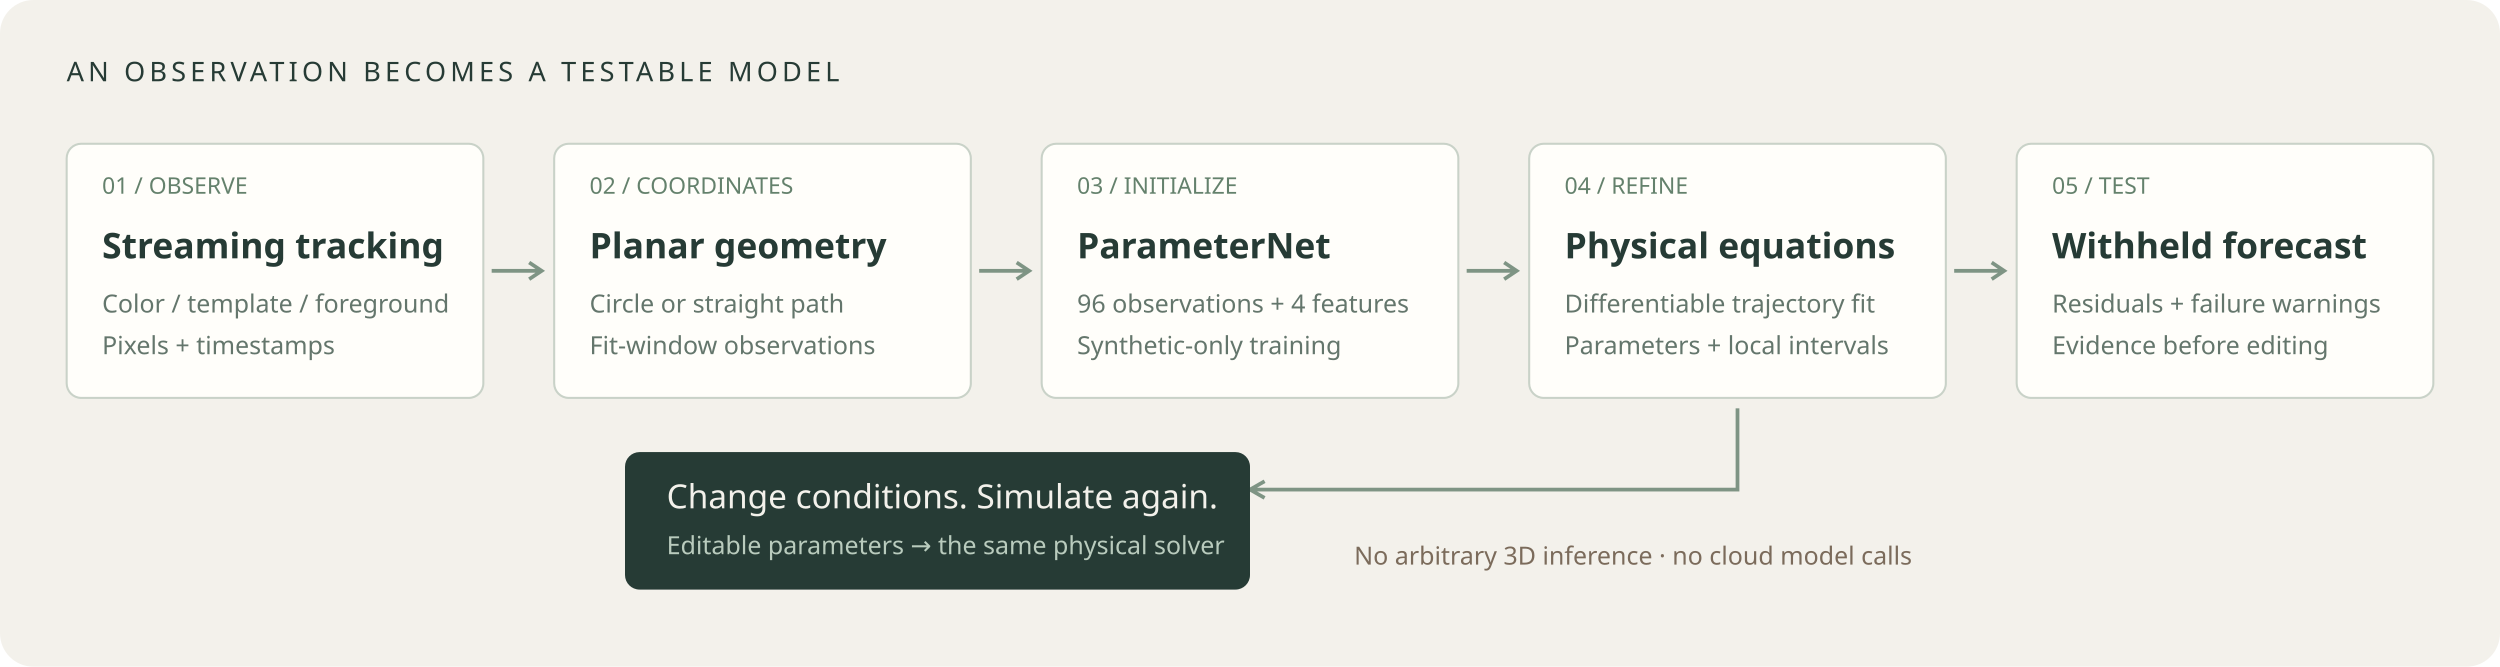
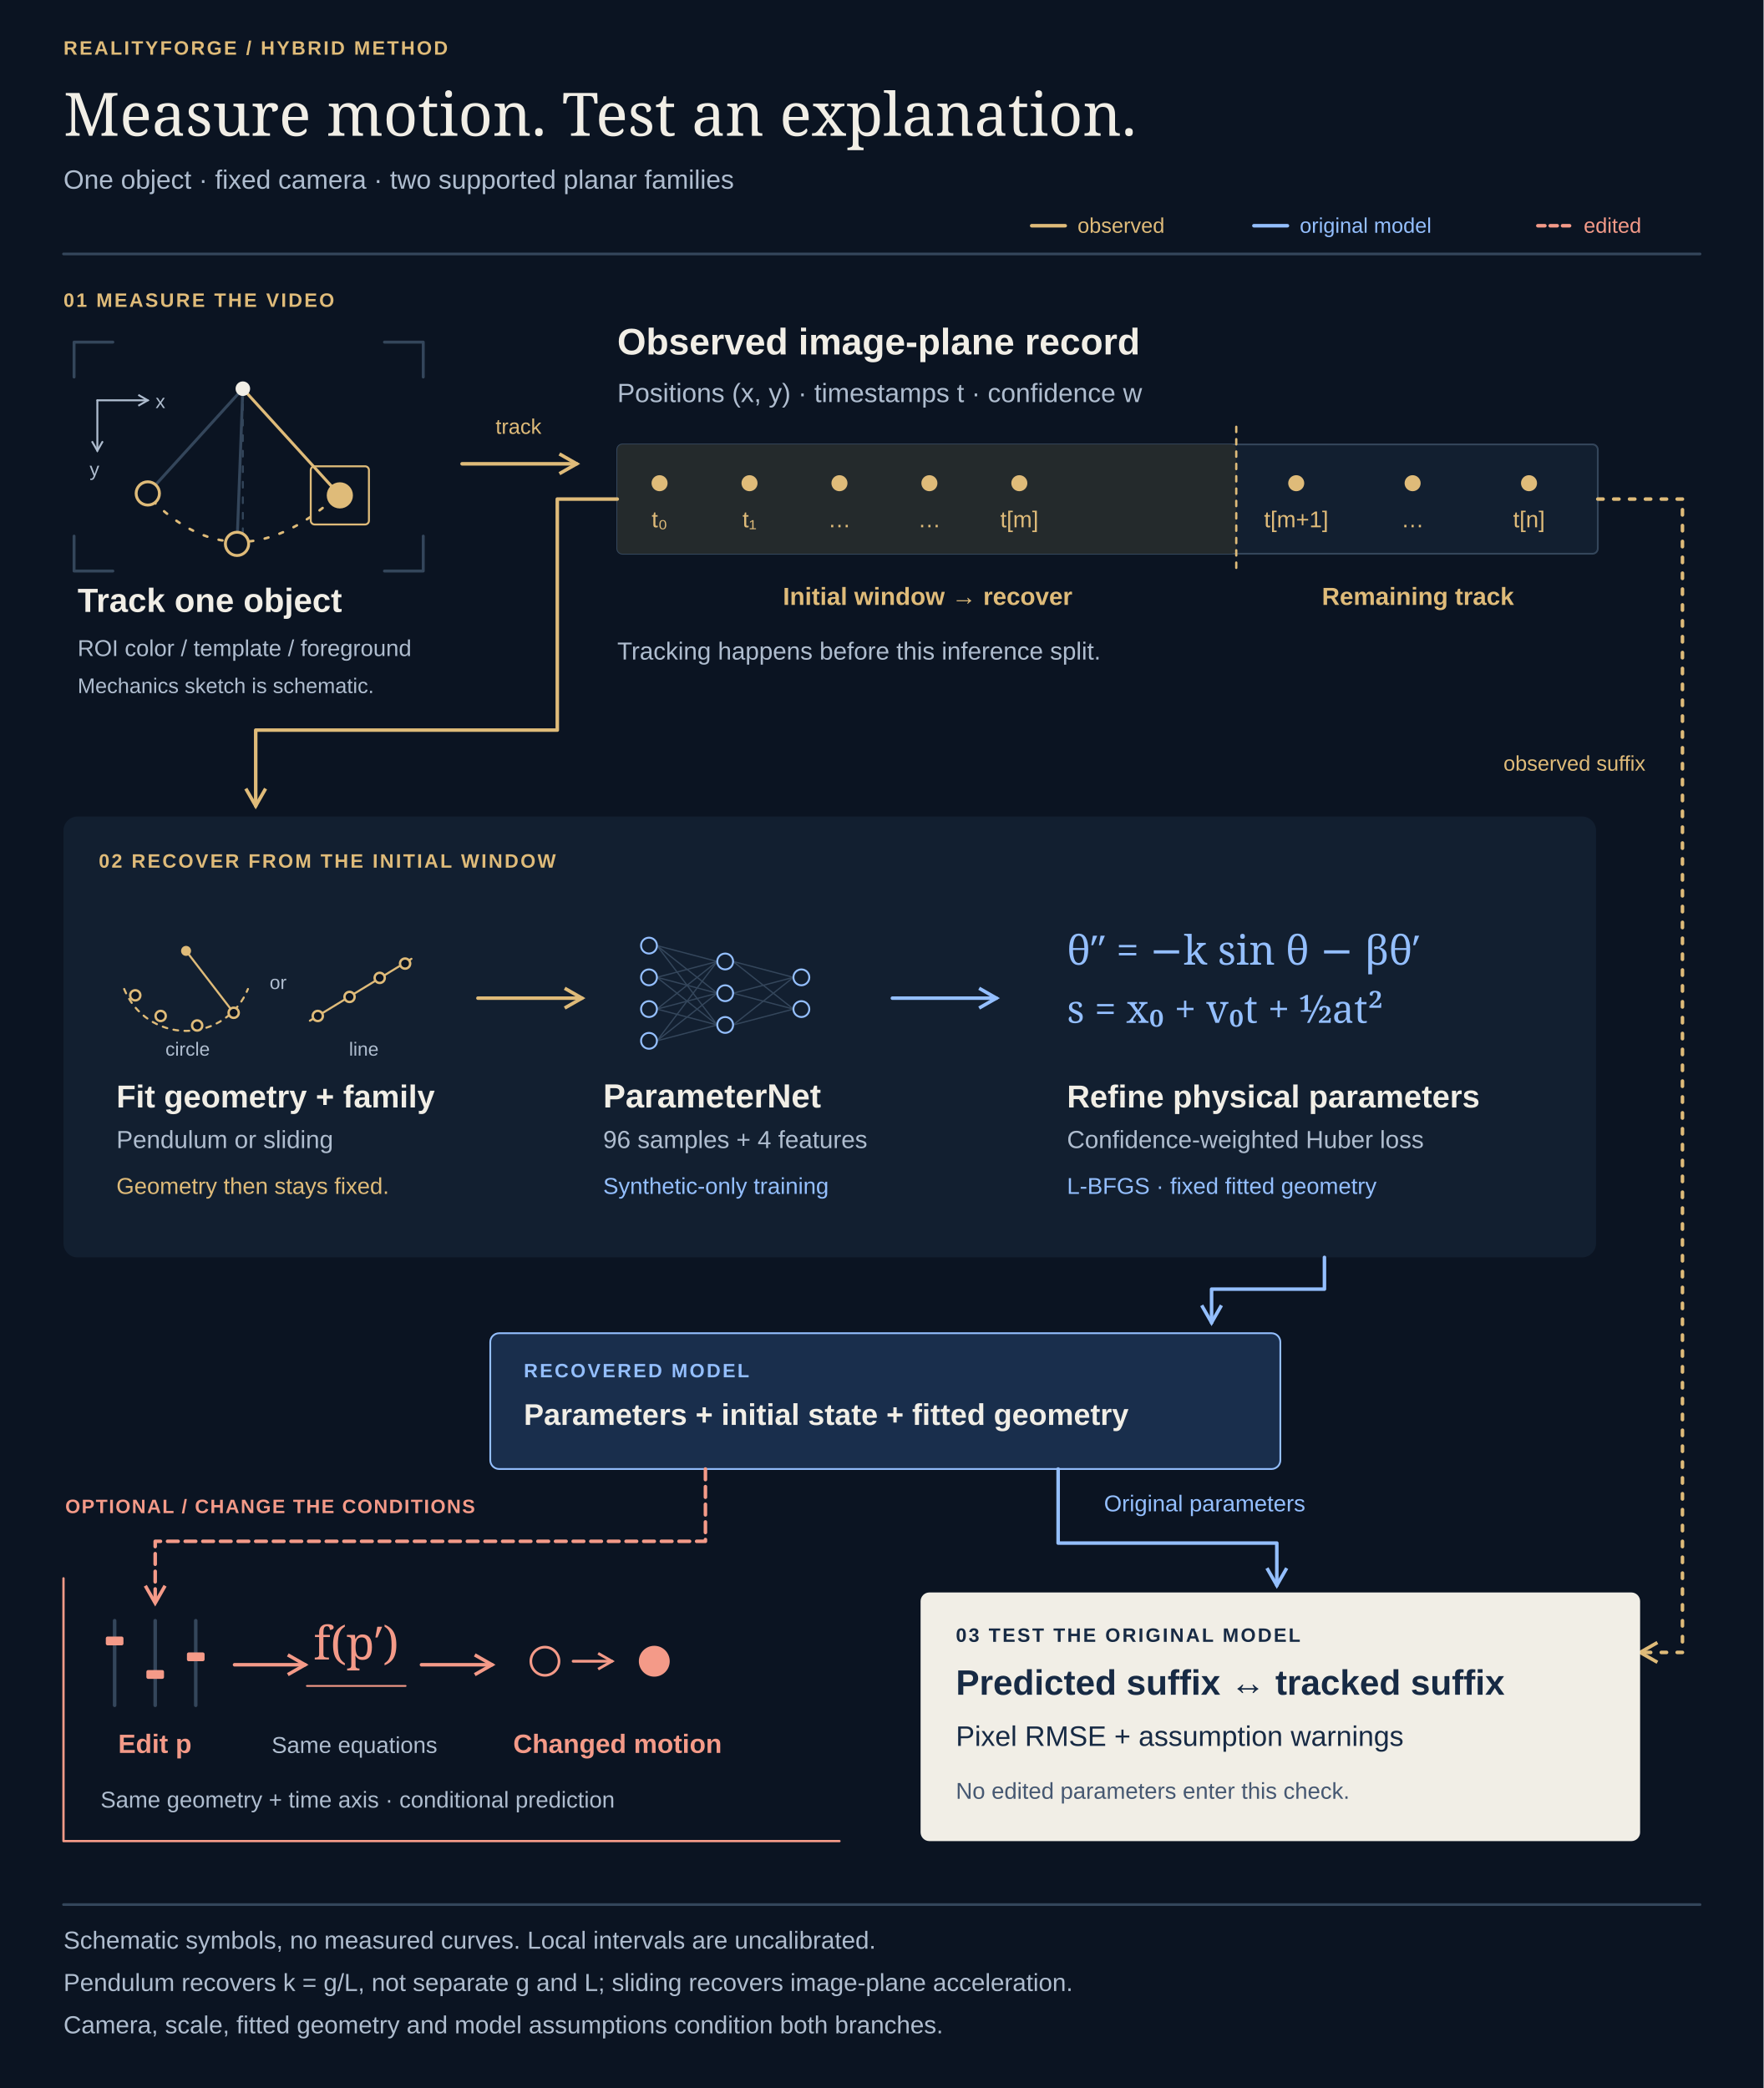
- <svg xmlns="http://www.w3.org/2000/svg" width="1200" height="320" viewBox="0 0 1200 320" role="img" aria-labelledby="title desc">
-   <rect width="1200" height="320" rx="16" fill="#f3f1eb" />
-   <g font-family="system-ui,sans-serif" fill="#263b35">
-     <text x="32" y="39" font-size="13" letter-spacing="2">AN OBSERVATION BECOMES A TESTABLE MODEL</text>
+ <svg xmlns="http://www.w3.org/2000/svg" width="1000" height="1184" viewBox="0 0 1000 1184" role="img" aria-labelledby="figure-title figure-desc">
+   <defs>
+     <marker id="arrow-brass" viewBox="0 0 10 10" refX="8" refY="5" markerWidth="7" markerHeight="7" orient="auto">
+       <path d="M1 1L8 5L1 9" fill="none" stroke="#dfbb79" stroke-width="1.4" />
+     </marker>
+     <marker id="arrow-blue" viewBox="0 0 10 10" refX="8" refY="5" markerWidth="7" markerHeight="7" orient="auto">
+       <path d="M1 1L8 5L1 9" fill="none" stroke="#94bfff" stroke-width="1.4" />
+     </marker>
+     <marker id="arrow-coral" viewBox="0 0 10 10" refX="8" refY="5" markerWidth="7" markerHeight="7" orient="auto">
+       <path d="M1 1L8 5L1 9" fill="none" stroke="#f49a88" stroke-width="1.4" />
+     </marker>
+     <marker id="arrow-muted" viewBox="0 0 10 10" refX="8" refY="5" markerWidth="7" markerHeight="7" orient="auto">
+       <path d="M1 1L8 5L1 9" fill="none" stroke="#afbdcf" stroke-width="1.4" />
+     </marker>
+   </defs>
+   <rect x="0" y="0" width="1000" height="1184" rx="0" fill="#0b1422" />
+   <text x="36" y="31" fill="#dfbb79" font-family="Arial,Helvetica,sans-serif" font-size="11" font-weight="600" text-anchor="start" letter-spacing="1.1">REALITYFORGE  /  HYBRID METHOD</text>
+   <text x="36" y="77" fill="#f1eee6" font-family="Georgia,serif" font-size="34" font-weight="400" text-anchor="start">Measure motion. Test an explanation.</text>
+   <text x="36" y="107" fill="#afbdcf" font-family="Arial,Helvetica,sans-serif" font-size="15" font-weight="400" text-anchor="start">One object · fixed camera · two supported planar families</text>
+   <g id="semantic-key">
+     <path d="M585 128H604" fill="none" stroke="#dfbb79" stroke-width="2" stroke-linecap="round" stroke-linejoin="round" />
+     <text x="611" y="132" fill="#dfbb79" font-family="Arial,Helvetica,sans-serif" font-size="12" font-weight="400" text-anchor="start">observed</text>
+     <path d="M711 128H730" fill="none" stroke="#94bfff" stroke-width="2" stroke-linecap="round" stroke-linejoin="round" />
+     <text x="737" y="132" fill="#94bfff" font-family="Arial,Helvetica,sans-serif" font-size="12" font-weight="400" text-anchor="start">original model</text>
+     <path d="M872 128H891" fill="none" stroke="#f49a88" stroke-width="2" stroke-linecap="round" stroke-linejoin="round" stroke-dasharray="4 3" />
+     <text x="898" y="132" fill="#f49a88" font-family="Arial,Helvetica,sans-serif" font-size="12" font-weight="400" text-anchor="start">edited</text>
  </g>
-   <g stroke="#c9d2c8" fill="#fffefa">
-     <rect x="32" y="69" width="200" height="122" rx="7" />
-     <rect x="266" y="69" width="200" height="122" rx="7" />
-     <rect x="500" y="69" width="200" height="122" rx="7" />
-     <rect x="734" y="69" width="200" height="122" rx="7" />
-     <rect x="968" y="69" width="200" height="122" rx="7" />
-   </g>
-   <g font-family="system-ui,sans-serif">
-     <g fill="#64816c" font-size="11">
-       <text x="49" y="93">01 / OBSERVE</text>
-       <text x="283" y="93">02 / COORDINATES</text>
-       <text x="517" y="93">03 / INITIALIZE</text>
-       <text x="751" y="93">04 / REFINE</text>
-       <text x="985" y="93">05 / TEST</text>
+   <path d="M36 144H964" fill="none" stroke="#34465b" stroke-width="1.5" stroke-linecap="round" stroke-linejoin="round" />
+   <g id="measurement">
+     <text x="36" y="174" fill="#dfbb79" font-family="Arial,Helvetica,sans-serif" font-size="11" font-weight="600" text-anchor="start" letter-spacing="1.1">01  MEASURE THE VIDEO</text>
+     <g id="measurement-mechanics">
+       <g transform="translate(42 194) scale(1.1)">
+         <path d="M0 18V0H20 M180 18V0H160 M0 100V118H20 M180 100V118H160" fill="none" stroke="#34465b" stroke-width="1.5" stroke-linecap="round" stroke-linejoin="round" />
+         <path d="M87 24V105" fill="none" stroke="#34465b" stroke-width="1" stroke-linecap="round" stroke-linejoin="round" stroke-dasharray="3 5" />
+         <path d="M35 76Q83 130 139 76" fill="none" stroke="#dfbb79" stroke-width="1.3" stroke-linecap="round" stroke-linejoin="round" stroke-dasharray="2 6" />
+         <path d="M87 24L38 78" fill="none" stroke="#34465b" stroke-width="1.5" stroke-linecap="round" stroke-linejoin="round" />
+         <circle cx="38" cy="78" r="6" stroke="#dfbb79" stroke-width="1.5" fill="#0b1422" />
+         <path d="M87 24L84 104" fill="none" stroke="#34465b" stroke-width="1.5" stroke-linecap="round" stroke-linejoin="round" />
+         <circle cx="84" cy="104" r="6" stroke="#dfbb79" stroke-width="1.5" fill="#0b1422" />
+         <path d="M87 24L137 79" fill="none" stroke="#dfbb79" stroke-width="1.5" stroke-linecap="round" stroke-linejoin="round" />
+         <circle cx="137" cy="79" r="6" stroke="#dfbb79" stroke-width="1.5" fill="#dfbb79" />
+         <rect x="122" y="64" width="30" height="30" rx="2" fill="none" stroke="#dfbb79" stroke-width="1" />
+         <circle cx="87" cy="24" r="3" stroke="#f1eee6" stroke-width="1.5" fill="#f1eee6" />
+         <path d="M12 30H38" fill="none" stroke="#afbdcf" stroke-width="1" stroke-linecap="round" stroke-linejoin="round" marker-end="url(#arrow-muted)" />
+         <path d="M12 30V56" fill="none" stroke="#afbdcf" stroke-width="1" stroke-linecap="round" stroke-linejoin="round" marker-end="url(#arrow-muted)" />
+         <text x="42" y="34" fill="#afbdcf" font-family="Arial,Helvetica,sans-serif" font-size="10" font-weight="400" text-anchor="start">x</text>
+         <text x="8" y="69" fill="#afbdcf" font-family="Arial,Helvetica,sans-serif" font-size="10" font-weight="400" text-anchor="start">y</text>
+       </g>
    </g>
-     <g fill="#263b35" font-size="17" font-weight="600">
-       <text x="49" y="124">Streaming tracking</text>
-       <text x="283" y="124">Planar geometry</text>
-       <text x="517" y="124">ParameterNet</text>
-       <text x="751" y="124">Physical equations</text>
-       <text x="985" y="124">Withheld forecast</text>
-     </g>
-     <g fill="#64766c" font-size="12">
-       <text x="49" y="150">Color / template / foreground</text>
-       <text x="49" y="170">Pixels + timestamps</text>
-       <text x="283" y="150">Circle or straight path</text>
-       <text x="283" y="170">Fit-window observations</text>
-       <text x="517" y="150">96 observations + 4 features</text>
-       <text x="517" y="170">Synthetic-only training</text>
-       <text x="751" y="150">Differentiable trajectory fit</text>
-       <text x="751" y="170">Parameters + local intervals</text>
-       <text x="985" y="150">Residuals + failure warnings</text>
-       <text x="985" y="170">Evidence before editing</text>
+     <text x="44" y="347" fill="#f1eee6" font-family="Arial,Helvetica,sans-serif" font-size="19" font-weight="600" text-anchor="start">Track one object</text>
+     <text x="44" y="372" fill="#afbdcf" font-family="Arial,Helvetica,sans-serif" font-size="13" font-weight="400" text-anchor="start">ROI color / template / foreground</text>
+     <text x="44" y="393" fill="#afbdcf" font-family="Arial,Helvetica,sans-serif" font-size="12" font-weight="400" text-anchor="start">Mechanics sketch is schematic.</text>
+     <path d="M262 263H327" fill="none" stroke="#dfbb79" stroke-width="2" stroke-linecap="round" stroke-linejoin="round" id="video-to-observed-track" marker-end="url(#arrow-brass)" />
+     <text x="294" y="246" fill="#dfbb79" font-family="Arial,Helvetica,sans-serif" font-size="12" font-weight="400" text-anchor="middle">track</text>
+     <g id="observed-track">
+       <text x="350" y="201" fill="#f1eee6" font-family="Arial,Helvetica,sans-serif" font-size="21" font-weight="600" text-anchor="start">Observed image-plane record</text>
+       <text x="350" y="228" fill="#afbdcf" font-family="Arial,Helvetica,sans-serif" font-size="15" font-weight="400" text-anchor="start">Positions (x, y) · timestamps t · confidence w</text>
+       <rect x="350" y="252" width="556" height="62" rx="3" fill="#121f30" stroke="#34465b" stroke-width="1" />
+       <rect x="350" y="252" width="351" height="62" rx="3" fill="#242a2c" />
+       <circle cx="374" cy="274" r="3.8" stroke="#dfbb79" stroke-width="1.5" fill="#dfbb79" />
+       <text x="374" y="299" fill="#dfbb79" font-family="Arial,Helvetica,sans-serif" font-size="13" font-weight="400" text-anchor="middle">t₀</text>
+       <circle cx="425" cy="274" r="3.8" stroke="#dfbb79" stroke-width="1.5" fill="#dfbb79" />
+       <text x="425" y="299" fill="#dfbb79" font-family="Arial,Helvetica,sans-serif" font-size="13" font-weight="400" text-anchor="middle">t₁</text>
+       <circle cx="476" cy="274" r="3.8" stroke="#dfbb79" stroke-width="1.5" fill="#dfbb79" />
+       <text x="476" y="299" fill="#dfbb79" font-family="Arial,Helvetica,sans-serif" font-size="13" font-weight="400" text-anchor="middle">…</text>
+       <circle cx="527" cy="274" r="3.8" stroke="#dfbb79" stroke-width="1.5" fill="#dfbb79" />
+       <text x="527" y="299" fill="#dfbb79" font-family="Arial,Helvetica,sans-serif" font-size="13" font-weight="400" text-anchor="middle">…</text>
+       <circle cx="578" cy="274" r="3.8" stroke="#dfbb79" stroke-width="1.5" fill="#dfbb79" />
+       <text x="578" y="299" fill="#dfbb79" font-family="Arial,Helvetica,sans-serif" font-size="13" font-weight="400" text-anchor="middle">t[m]</text>
+       <circle cx="735" cy="274" r="3.8" stroke="#dfbb79" stroke-width="1.5" fill="#dfbb79" />
+       <text x="735" y="299" fill="#dfbb79" font-family="Arial,Helvetica,sans-serif" font-size="13" font-weight="400" text-anchor="middle">t[m+1]</text>
+       <circle cx="801" cy="274" r="3.8" stroke="#dfbb79" stroke-width="1.5" fill="#dfbb79" />
+       <text x="801" y="299" fill="#dfbb79" font-family="Arial,Helvetica,sans-serif" font-size="13" font-weight="400" text-anchor="middle">…</text>
+       <circle cx="867" cy="274" r="3.8" stroke="#dfbb79" stroke-width="1.5" fill="#dfbb79" />
+       <text x="867" y="299" fill="#dfbb79" font-family="Arial,Helvetica,sans-serif" font-size="13" font-weight="400" text-anchor="middle">t[n]</text>
+       <path d="M701 242V324" fill="none" stroke="#dfbb79" stroke-width="1.3" stroke-linecap="round" stroke-linejoin="round" stroke-dasharray="3 4" />
+       <text x="526" y="343" fill="#dfbb79" font-family="Arial,Helvetica,sans-serif" font-size="14" font-weight="600" text-anchor="middle">Initial window → recover</text>
+       <text x="804" y="343" fill="#dfbb79" font-family="Arial,Helvetica,sans-serif" font-size="14" font-weight="600" text-anchor="middle">Remaining track</text>
+       <text x="350" y="374" fill="#afbdcf" font-family="Arial,Helvetica,sans-serif" font-size="14" font-weight="400" text-anchor="start">Tracking happens before this inference split.</text>
    </g>
  </g>
-   <g stroke="#7e9484" stroke-width="1.8" fill="none">
-     <path d="M236 130h24m-6-4 6 4-6 4M470 130h24m-6-4 6 4-6 4M704 130h24m-6-4 6 4-6 4M938 130h24m-6-4 6 4-6 4" />
-     <path d="M834 196v39H600m7-4-7 4 7 4" />
+   <path d="M350 283H316V414H145V457" fill="none" stroke="#dfbb79" stroke-width="2" stroke-linecap="round" stroke-linejoin="round" id="initial-record-to-geometry" marker-end="url(#arrow-brass)" />
+   <path d="M906 283H954V937H930" fill="none" stroke="#dfbb79" stroke-width="2" stroke-linecap="round" stroke-linejoin="round" id="observed-suffix-to-forecast-check" stroke-dasharray="3 6" marker-end="url(#arrow-brass)" />
+   <text x="933" y="437" fill="#dfbb79" font-family="Arial,Helvetica,sans-serif" font-size="12" font-weight="400" text-anchor="end">observed suffix</text>
+   <g id="fit-window">
+     <rect x="36" y="463" width="869" height="250" rx="8" fill="#121f30" />
+     <text x="56" y="492" fill="#dfbb79" font-family="Arial,Helvetica,sans-serif" font-size="11" font-weight="600" text-anchor="start" letter-spacing="1.1">02  RECOVER FROM THE INITIAL WINDOW</text>
+     <g id="geometry-schematic">
+       <g transform="translate(65 505) scale(0.9)">
+         <path d="M6 62A42 42 0 0 0 84 62" fill="none" stroke="#dfbb79" stroke-width="1.3" stroke-linecap="round" stroke-linejoin="round" stroke-dasharray="3 4" />
+         <circle cx="45" cy="38" r="2.4" stroke="#dfbb79" stroke-width="1.5" fill="#dfbb79" />
+         <path d="M45 38L75 77" fill="none" stroke="#dfbb79" stroke-width="1.3" stroke-linecap="round" stroke-linejoin="round" />
+         <circle cx="13" cy="66" r="3.2" stroke="#dfbb79" stroke-width="1.5" fill="#0b1422" />
+         <circle cx="29" cy="79" r="3.2" stroke="#dfbb79" stroke-width="1.5" fill="#0b1422" />
+         <circle cx="52" cy="85" r="3.2" stroke="#dfbb79" stroke-width="1.5" fill="#0b1422" />
+         <circle cx="75" cy="77" r="3.2" stroke="#dfbb79" stroke-width="1.5" fill="#0b1422" />
+         <text x="46" y="104" fill="#afbdcf" font-family="Arial,Helvetica,sans-serif" font-size="12" font-weight="400" text-anchor="middle">circle</text>
+         <text x="103" y="62" fill="#afbdcf" font-family="Arial,Helvetica,sans-serif" font-size="12" font-weight="400" text-anchor="middle">or</text>
+         <path d="M123 82L187 43" fill="none" stroke="#dfbb79" stroke-width="1.3" stroke-linecap="round" stroke-linejoin="round" />
+         <circle cx="128" cy="79" r="3.2" stroke="#dfbb79" stroke-width="1.5" fill="#0b1422" />
+         <circle cx="148" cy="67" r="3.2" stroke="#dfbb79" stroke-width="1.5" fill="#0b1422" />
+         <circle cx="167" cy="55" r="3.2" stroke="#dfbb79" stroke-width="1.5" fill="#0b1422" />
+         <circle cx="183" cy="46" r="3.2" stroke="#dfbb79" stroke-width="1.5" fill="#0b1422" />
+         <text x="157" y="104" fill="#afbdcf" font-family="Arial,Helvetica,sans-serif" font-size="12" font-weight="400" text-anchor="middle">line</text>
+       </g>
+     </g>
+     <text x="66" y="628" fill="#f1eee6" font-family="Arial,Helvetica,sans-serif" font-size="18" font-weight="600" text-anchor="start">Fit geometry + family</text>
+     <text x="66" y="651" fill="#afbdcf" font-family="Arial,Helvetica,sans-serif" font-size="14" font-weight="400" text-anchor="start">Pendulum or sliding</text>
+     <text x="66" y="677" fill="#dfbb79" font-family="Arial,Helvetica,sans-serif" font-size="13" font-weight="400" text-anchor="start">Geometry then stays fixed.</text>
+     <path d="M271 566H330" fill="none" stroke="#dfbb79" stroke-width="2" stroke-linecap="round" stroke-linejoin="round" id="geometry-to-initializer" marker-end="url(#arrow-brass)" />
+     <g id="initializer-network-glyph">
+       <g transform="translate(368 529) scale(0.9)">
+         <path d="M5 8L43 18" fill="none" stroke="#34465b" stroke-width="0.8" stroke-linecap="round" stroke-linejoin="round" />
+         <path d="M5 8L43 38" fill="none" stroke="#34465b" stroke-width="0.8" stroke-linecap="round" stroke-linejoin="round" />
+         <path d="M5 8L43 58" fill="none" stroke="#34465b" stroke-width="0.8" stroke-linecap="round" stroke-linejoin="round" />
+         <path d="M5 28L43 18" fill="none" stroke="#34465b" stroke-width="0.8" stroke-linecap="round" stroke-linejoin="round" />
+         <path d="M5 28L43 38" fill="none" stroke="#34465b" stroke-width="0.8" stroke-linecap="round" stroke-linejoin="round" />
+         <path d="M5 28L43 58" fill="none" stroke="#34465b" stroke-width="0.8" stroke-linecap="round" stroke-linejoin="round" />
+         <path d="M5 48L43 18" fill="none" stroke="#34465b" stroke-width="0.8" stroke-linecap="round" stroke-linejoin="round" />
+         <path d="M5 48L43 38" fill="none" stroke="#34465b" stroke-width="0.8" stroke-linecap="round" stroke-linejoin="round" />
+         <path d="M5 48L43 58" fill="none" stroke="#34465b" stroke-width="0.8" stroke-linecap="round" stroke-linejoin="round" />
+         <path d="M5 68L43 18" fill="none" stroke="#34465b" stroke-width="0.8" stroke-linecap="round" stroke-linejoin="round" />
+         <path d="M5 68L43 38" fill="none" stroke="#34465b" stroke-width="0.8" stroke-linecap="round" stroke-linejoin="round" />
+         <path d="M5 68L43 58" fill="none" stroke="#34465b" stroke-width="0.8" stroke-linecap="round" stroke-linejoin="round" />
+         <path d="M53 18L91 28" fill="none" stroke="#34465b" stroke-width="0.8" stroke-linecap="round" stroke-linejoin="round" />
+         <path d="M53 18L91 48" fill="none" stroke="#34465b" stroke-width="0.8" stroke-linecap="round" stroke-linejoin="round" />
+         <path d="M53 38L91 28" fill="none" stroke="#34465b" stroke-width="0.8" stroke-linecap="round" stroke-linejoin="round" />
+         <path d="M53 38L91 48" fill="none" stroke="#34465b" stroke-width="0.8" stroke-linecap="round" stroke-linejoin="round" />
+         <path d="M53 58L91 28" fill="none" stroke="#34465b" stroke-width="0.8" stroke-linecap="round" stroke-linejoin="round" />
+         <path d="M53 58L91 48" fill="none" stroke="#34465b" stroke-width="0.8" stroke-linecap="round" stroke-linejoin="round" />
+         <circle cx="0" cy="8" r="5" stroke="#94bfff" stroke-width="1.2" fill="#121f30" />
+         <circle cx="0" cy="28" r="5" stroke="#94bfff" stroke-width="1.2" fill="#121f30" />
+         <circle cx="0" cy="48" r="5" stroke="#94bfff" stroke-width="1.2" fill="#121f30" />
+         <circle cx="0" cy="68" r="5" stroke="#94bfff" stroke-width="1.2" fill="#121f30" />
+         <circle cx="48" cy="18" r="5" stroke="#94bfff" stroke-width="1.2" fill="#121f30" />
+         <circle cx="48" cy="38" r="5" stroke="#94bfff" stroke-width="1.2" fill="#121f30" />
+         <circle cx="48" cy="58" r="5" stroke="#94bfff" stroke-width="1.2" fill="#121f30" />
+         <circle cx="96" cy="28" r="5" stroke="#94bfff" stroke-width="1.2" fill="#121f30" />
+         <circle cx="96" cy="48" r="5" stroke="#94bfff" stroke-width="1.2" fill="#121f30" />
+       </g>
+     </g>
+     <text x="342" y="628" fill="#f1eee6" font-family="Arial,Helvetica,sans-serif" font-size="19" font-weight="600" text-anchor="start">ParameterNet</text>
+     <text x="342" y="651" fill="#afbdcf" font-family="Arial,Helvetica,sans-serif" font-size="14" font-weight="400" text-anchor="start">96 samples + 4 features</text>
+     <text x="342" y="677" fill="#94bfff" font-family="Arial,Helvetica,sans-serif" font-size="13" font-weight="400" text-anchor="start">Synthetic-only training</text>
+     <path d="M506 566H565" fill="none" stroke="#94bfff" stroke-width="2" stroke-linecap="round" stroke-linejoin="round" id="initializer-to-refinement" marker-end="url(#arrow-blue)" />
+     <g id="physical-refinement">
+       <text x="605" y="547" fill="#94bfff" font-family="Georgia,serif" font-size="23" font-weight="400" text-anchor="start">θ″ = −k sin θ − βθ′</text>
+       <text x="605" y="580" fill="#94bfff" font-family="Georgia,serif" font-size="22" font-weight="400" text-anchor="start">s = x₀ + v₀t + ½at²</text>
+       <text x="605" y="628" fill="#f1eee6" font-family="Arial,Helvetica,sans-serif" font-size="18" font-weight="600" text-anchor="start">Refine physical parameters</text>
+       <text x="605" y="651" fill="#afbdcf" font-family="Arial,Helvetica,sans-serif" font-size="14" font-weight="400" text-anchor="start">Confidence-weighted Huber loss</text>
+       <text x="605" y="677" fill="#94bfff" font-family="Arial,Helvetica,sans-serif" font-size="13" font-weight="400" text-anchor="start">L-BFGS · fixed fitted geometry</text>
+     </g>
  </g>
-   <rect x="300" y="217" width="300" height="66" rx="7" fill="#263b35" />
-   <text x="320" y="244" fill="#f3f1eb" font-family="system-ui,sans-serif" font-size="16">Change conditions. Simulate again.</text>
-   <text x="320" y="266" fill="#b9cbbd" font-family="system-ui,sans-serif" font-size="12">Editable parameters → the same physical solver</text>
-   <text x="650" y="271" font-family="system-ui,sans-serif" fill="#7b6b5b" font-size="12">No arbitrary 3D inference · no cloud model calls</text>
+   <path d="M751 713V731H687V750" fill="none" stroke="#94bfff" stroke-width="2" stroke-linecap="round" stroke-linejoin="round" id="refinement-to-recovered-model" marker-end="url(#arrow-blue)" />
+   <g id="recovered-model">
+     <rect x="278" y="756" width="448" height="77" rx="5" fill="#192e4c" stroke="#94bfff" stroke-width="1" />
+     <text x="297" y="781" fill="#94bfff" font-family="Arial,Helvetica,sans-serif" font-size="11" font-weight="600" text-anchor="start" letter-spacing="1.1">RECOVERED MODEL</text>
+     <text x="297" y="808" fill="#f1eee6" font-family="Arial,Helvetica,sans-serif" font-size="17" font-weight="600" text-anchor="start">Parameters + initial state + fitted geometry</text>
+   </g>
+   <path d="M600 833V875H724V899" fill="none" stroke="#94bfff" stroke-width="2" stroke-linecap="round" stroke-linejoin="round" id="original-model-to-forecast-check" marker-end="url(#arrow-blue)" />
+   <text x="626" y="857" fill="#94bfff" font-family="Arial,Helvetica,sans-serif" font-size="13" font-weight="400" text-anchor="start">Original parameters</text>
+   <path d="M400 833V874H88V909" fill="none" stroke="#f49a88" stroke-width="2" stroke-linecap="round" stroke-linejoin="round" id="model-to-optional-parameter-edits" stroke-dasharray="6 4" marker-end="url(#arrow-coral)" />
+   <text x="37" y="858" fill="#f49a88" font-family="Arial,Helvetica,sans-serif" font-size="11" font-weight="600" text-anchor="start" letter-spacing="0.7">OPTIONAL  /  CHANGE THE CONDITIONS</text>
+   <g id="counterfactual-branch">
+     <path d="M36 895V1044H476" fill="none" stroke="#f49a88" stroke-width="1.3" stroke-linecap="round" stroke-linejoin="round" />
+     <path d="M65 919V967" fill="none" stroke="#34465b" stroke-width="2" stroke-linecap="round" stroke-linejoin="round" />
+     <rect x="60" y="928" width="10" height="5" rx="1" fill="#f49a88" />
+     <path d="M88 919V967" fill="none" stroke="#34465b" stroke-width="2" stroke-linecap="round" stroke-linejoin="round" />
+     <rect x="83" y="947" width="10" height="5" rx="1" fill="#f49a88" />
+     <path d="M111 919V967" fill="none" stroke="#34465b" stroke-width="2" stroke-linecap="round" stroke-linejoin="round" />
+     <rect x="106" y="937" width="10" height="5" rx="1" fill="#f49a88" />
+     <text x="67" y="994" fill="#f49a88" font-family="Arial,Helvetica,sans-serif" font-size="15" font-weight="600" text-anchor="start">Edit p</text>
+     <path d="M133 944H173" fill="none" stroke="#f49a88" stroke-width="2" stroke-linecap="round" stroke-linejoin="round" id="edits-to-same-equations" marker-end="url(#arrow-coral)" />
+     <text x="202" y="941" fill="#f49a88" font-family="Georgia,serif" font-size="26" font-weight="400" text-anchor="middle">f(p′)</text>
+     <path d="M174 956H230" fill="none" stroke="#f49a88" stroke-width="1" stroke-linecap="round" stroke-linejoin="round" />
+     <text x="201" y="994" fill="#afbdcf" font-family="Arial,Helvetica,sans-serif" font-size="13" font-weight="400" text-anchor="middle">Same equations</text>
+     <path d="M239 944H279" fill="none" stroke="#f49a88" stroke-width="2" stroke-linecap="round" stroke-linejoin="round" id="same-equations-to-counterfactual" marker-end="url(#arrow-coral)" />
+     <circle cx="309" cy="942" r="8" stroke="#f49a88" stroke-width="1.5" fill="none" />
+     <path d="M325 942H347" fill="none" stroke="#f49a88" stroke-width="1.6" stroke-linecap="round" stroke-linejoin="round" marker-end="url(#arrow-coral)" />
+     <circle cx="371" cy="942" r="8" stroke="#f49a88" stroke-width="1.5" fill="#f49a88" />
+     <text x="291" y="994" fill="#f49a88" font-family="Arial,Helvetica,sans-serif" font-size="15" font-weight="600" text-anchor="start">Changed motion</text>
+     <text x="57" y="1025" fill="#afbdcf" font-family="Arial,Helvetica,sans-serif" font-size="13" font-weight="400" text-anchor="start">Same geometry + time axis · conditional prediction</text>
+   </g>
+   <g id="forecast-check">
+     <rect x="522" y="903" width="408" height="141" rx="5" fill="#f1eee6" />
+     <text x="542" y="931" fill="#172a44" font-family="Arial,Helvetica,sans-serif" font-size="11" font-weight="600" text-anchor="start" letter-spacing="1.1">03  TEST THE ORIGINAL MODEL</text>
+     <text x="542" y="961" fill="#172a44" font-family="Arial,Helvetica,sans-serif" font-size="20" font-weight="600" text-anchor="start">Predicted suffix ↔ tracked suffix</text>
+     <text x="542" y="990" fill="#172a44" font-family="Arial,Helvetica,sans-serif" font-size="16" font-weight="400" text-anchor="start">Pixel RMSE + assumption warnings</text>
+     <text x="542" y="1020" fill="#465872" font-family="Arial,Helvetica,sans-serif" font-size="13" font-weight="400" text-anchor="start">No edited parameters enter this check.</text>
+   </g>
+   <path d="M36 1080H964" fill="none" stroke="#34465b" stroke-width="1.5" stroke-linecap="round" stroke-linejoin="round" />
+   <g id="scope-notes">
+     <text x="36" y="1105" fill="#afbdcf" font-family="Arial,Helvetica,sans-serif" font-size="14" font-weight="400" text-anchor="start">Schematic symbols, no measured curves. Local intervals are uncalibrated.</text>
+     <text x="36" y="1129" fill="#afbdcf" font-family="Arial,Helvetica,sans-serif" font-size="14" font-weight="400" text-anchor="start">Pendulum recovers k = g/L, not separate g and L; sliding recovers image-plane acceleration.</text>
+     <text x="36" y="1153" fill="#afbdcf" font-family="Arial,Helvetica,sans-serif" font-size="14" font-weight="400" text-anchor="start">Camera, scale, fitted geometry and model assumptions condition both branches.</text>
+   </g>
</svg>
